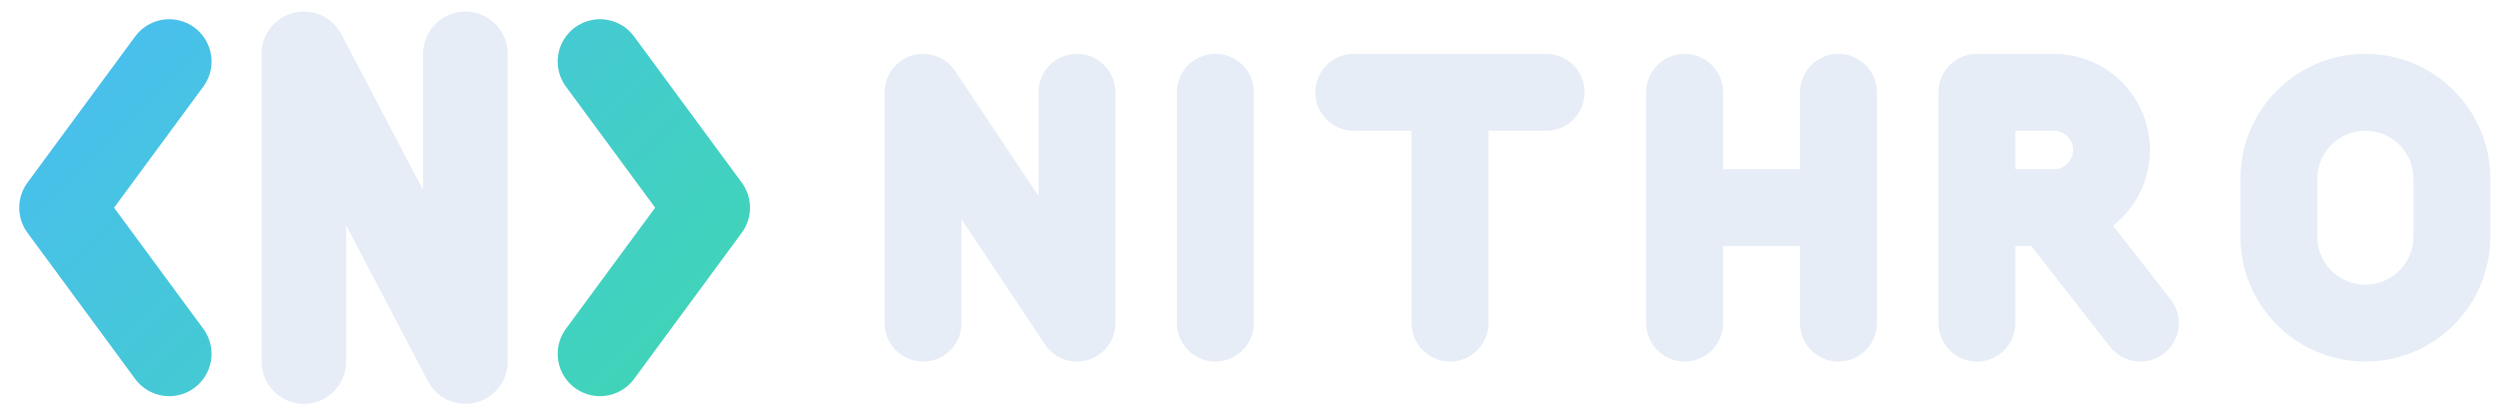
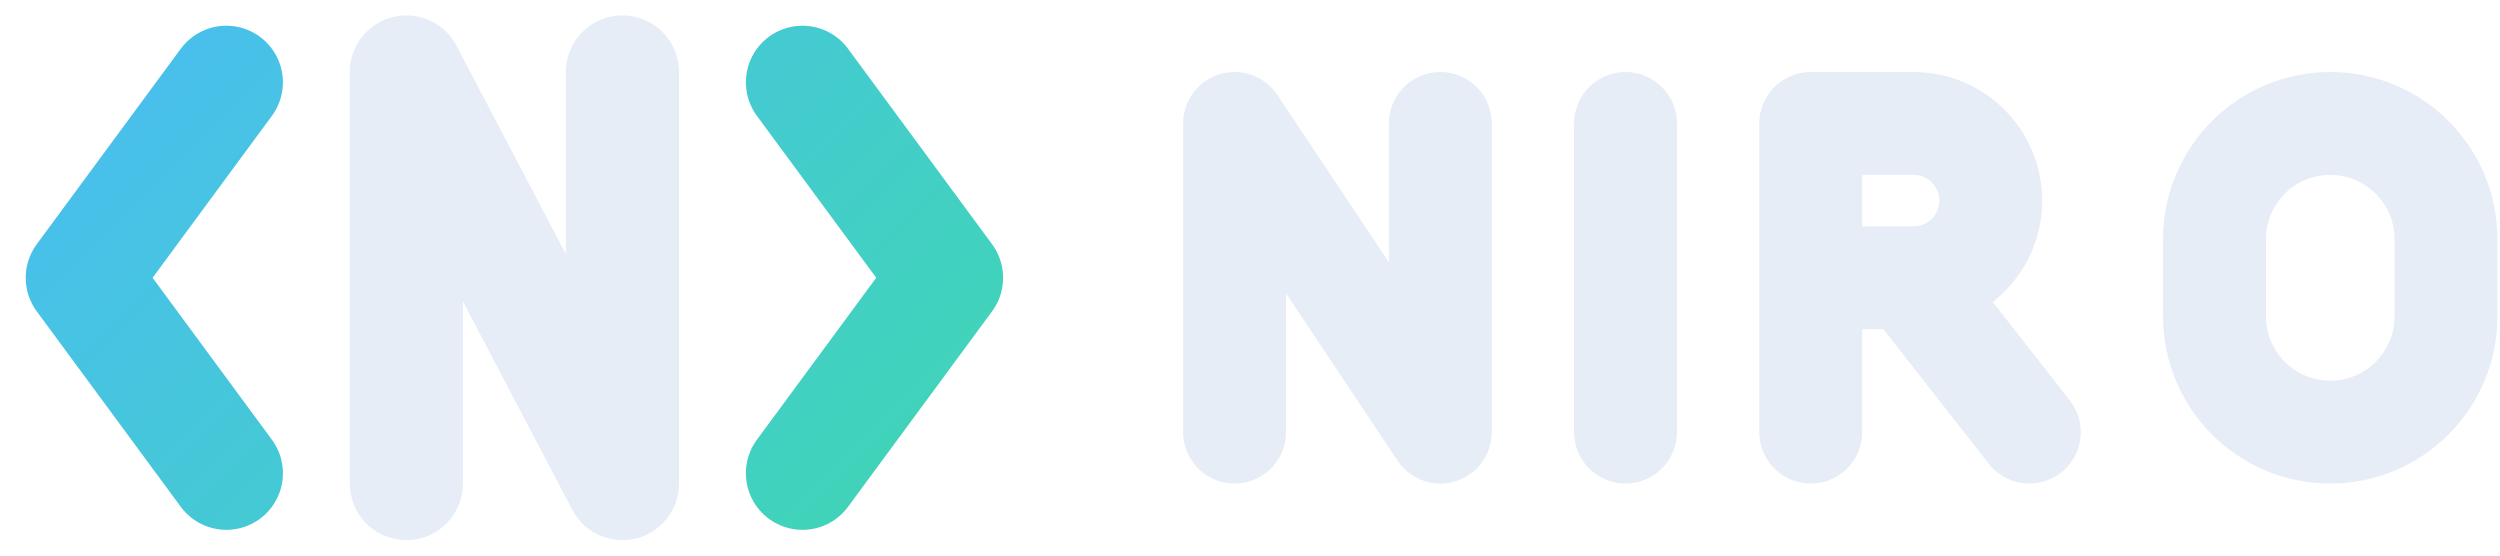
- <svg xmlns="http://www.w3.org/2000/svg" width="1300" height="216" viewBox="0 0 1300 216">
+ <svg xmlns="http://www.w3.org/2000/svg" width="972" height="216" viewBox="0 0 972 216">
  <defs>
    <linearGradient id="g" gradientUnits="userSpaceOnUse" x1="64" y1="64" x2="448" y2="448">
      <stop offset="0" stop-color="#4CB8FF" />
      <stop offset="1" stop-color="#3DDBA6" />
    </linearGradient>
  </defs>
  <svg x="0" y="0" width="400" height="216" viewBox="56 148 400 216">
    <g fill="none" stroke-linecap="round" stroke-linejoin="round" stroke-width="44">
      <path d="M144 180 L88 256 L144 332" stroke="url(#g)" />
      <path d="M368 180 L424 256 L368 332" stroke="url(#g)" />
      <path d="M214 336 V176 L298 336 V176" stroke="#E6EDF7" />
    </g>
  </svg>
-   <svg x="460" y="8" width="840" height="200" viewBox="0 0 840 200">
+   <svg x="460" y="8" width="512" height="200" viewBox="0 0 512 200">
    <g fill="none" stroke="#E6EDF7" stroke-width="40" stroke-linecap="round" stroke-linejoin="round">
      <path d="M20 160 V40 L100 160 V40" />
      <path d="M172 160 V40" />
-       <path d="M244 40 H344 M294 40 V160" />
-       <path d="M416 40 V160 M496 40 V160 M416 100 H496" />
-       <path d="M568 160 V40 H608 A30 30 0 0 1 608 100 H568 M606 100 L653 160" />
-       <rect x="725" y="40" width="90" height="120" rx="45" />
+       <path d="M244 160 V40 H284 A30 30 0 0 1 284 100 H244 M282 100 L329 160" />
+       <rect x="401" y="40" width="90" height="120" rx="45" />
    </g>
  </svg>
</svg>
